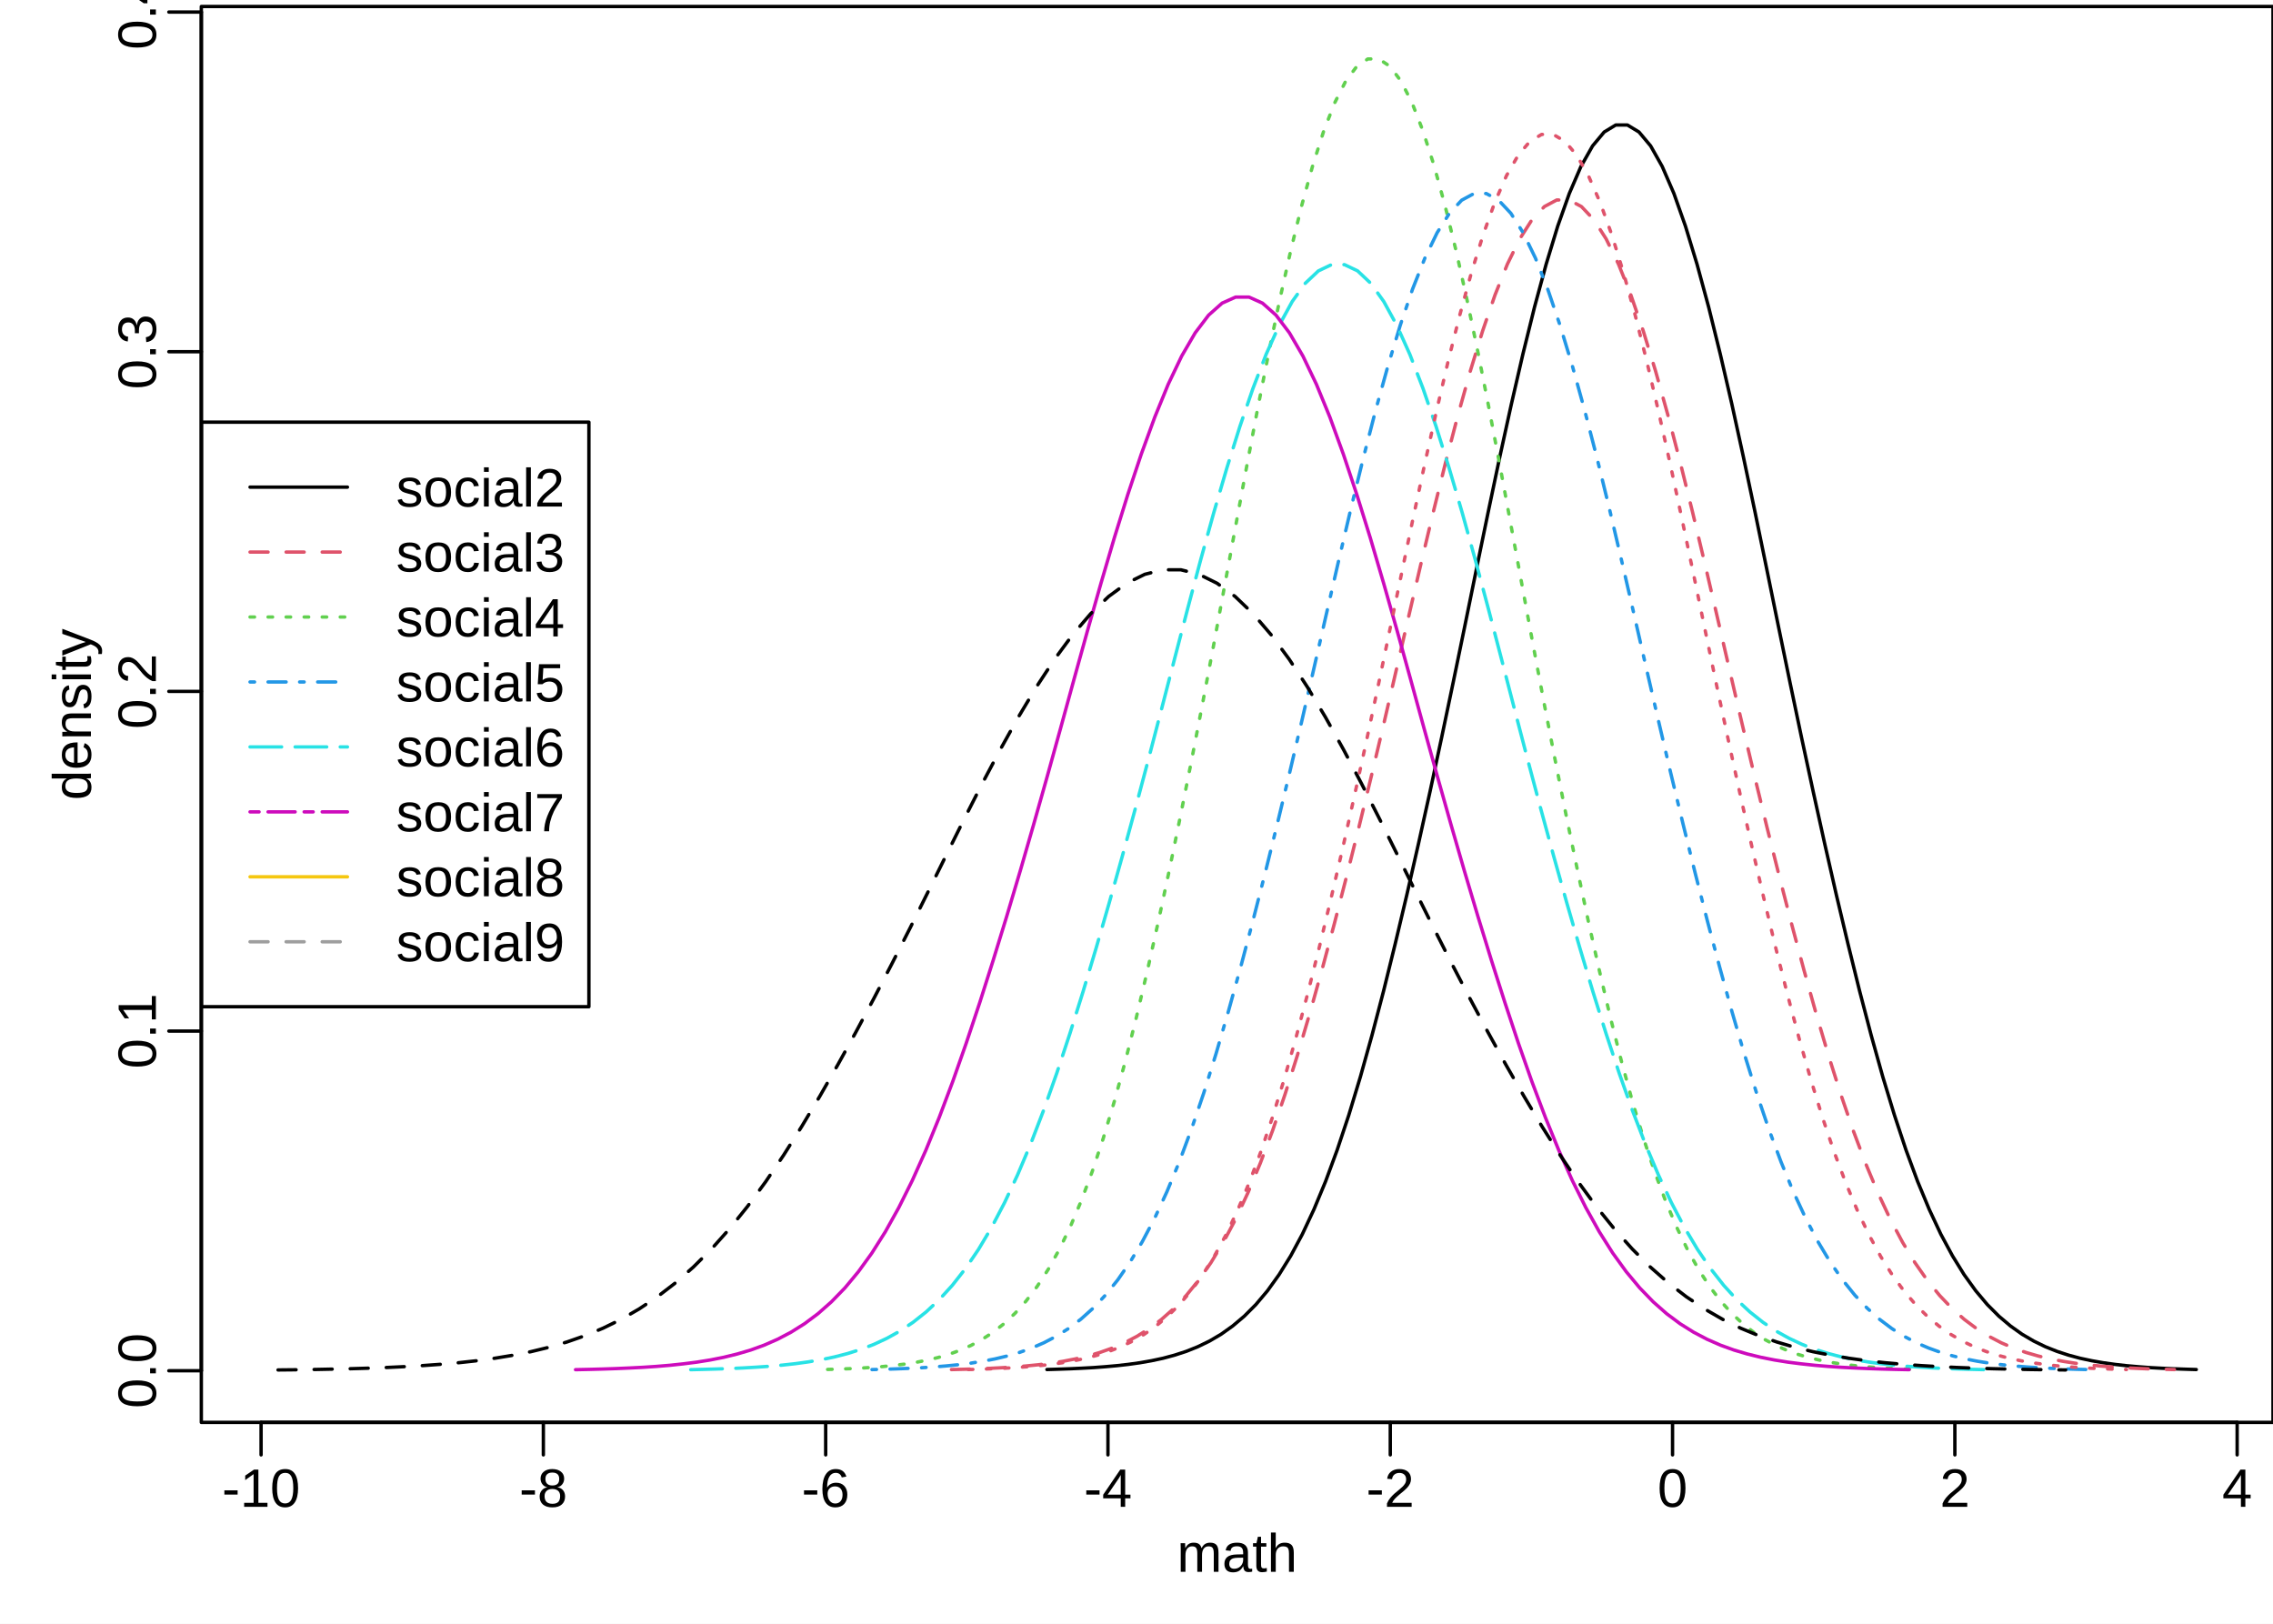
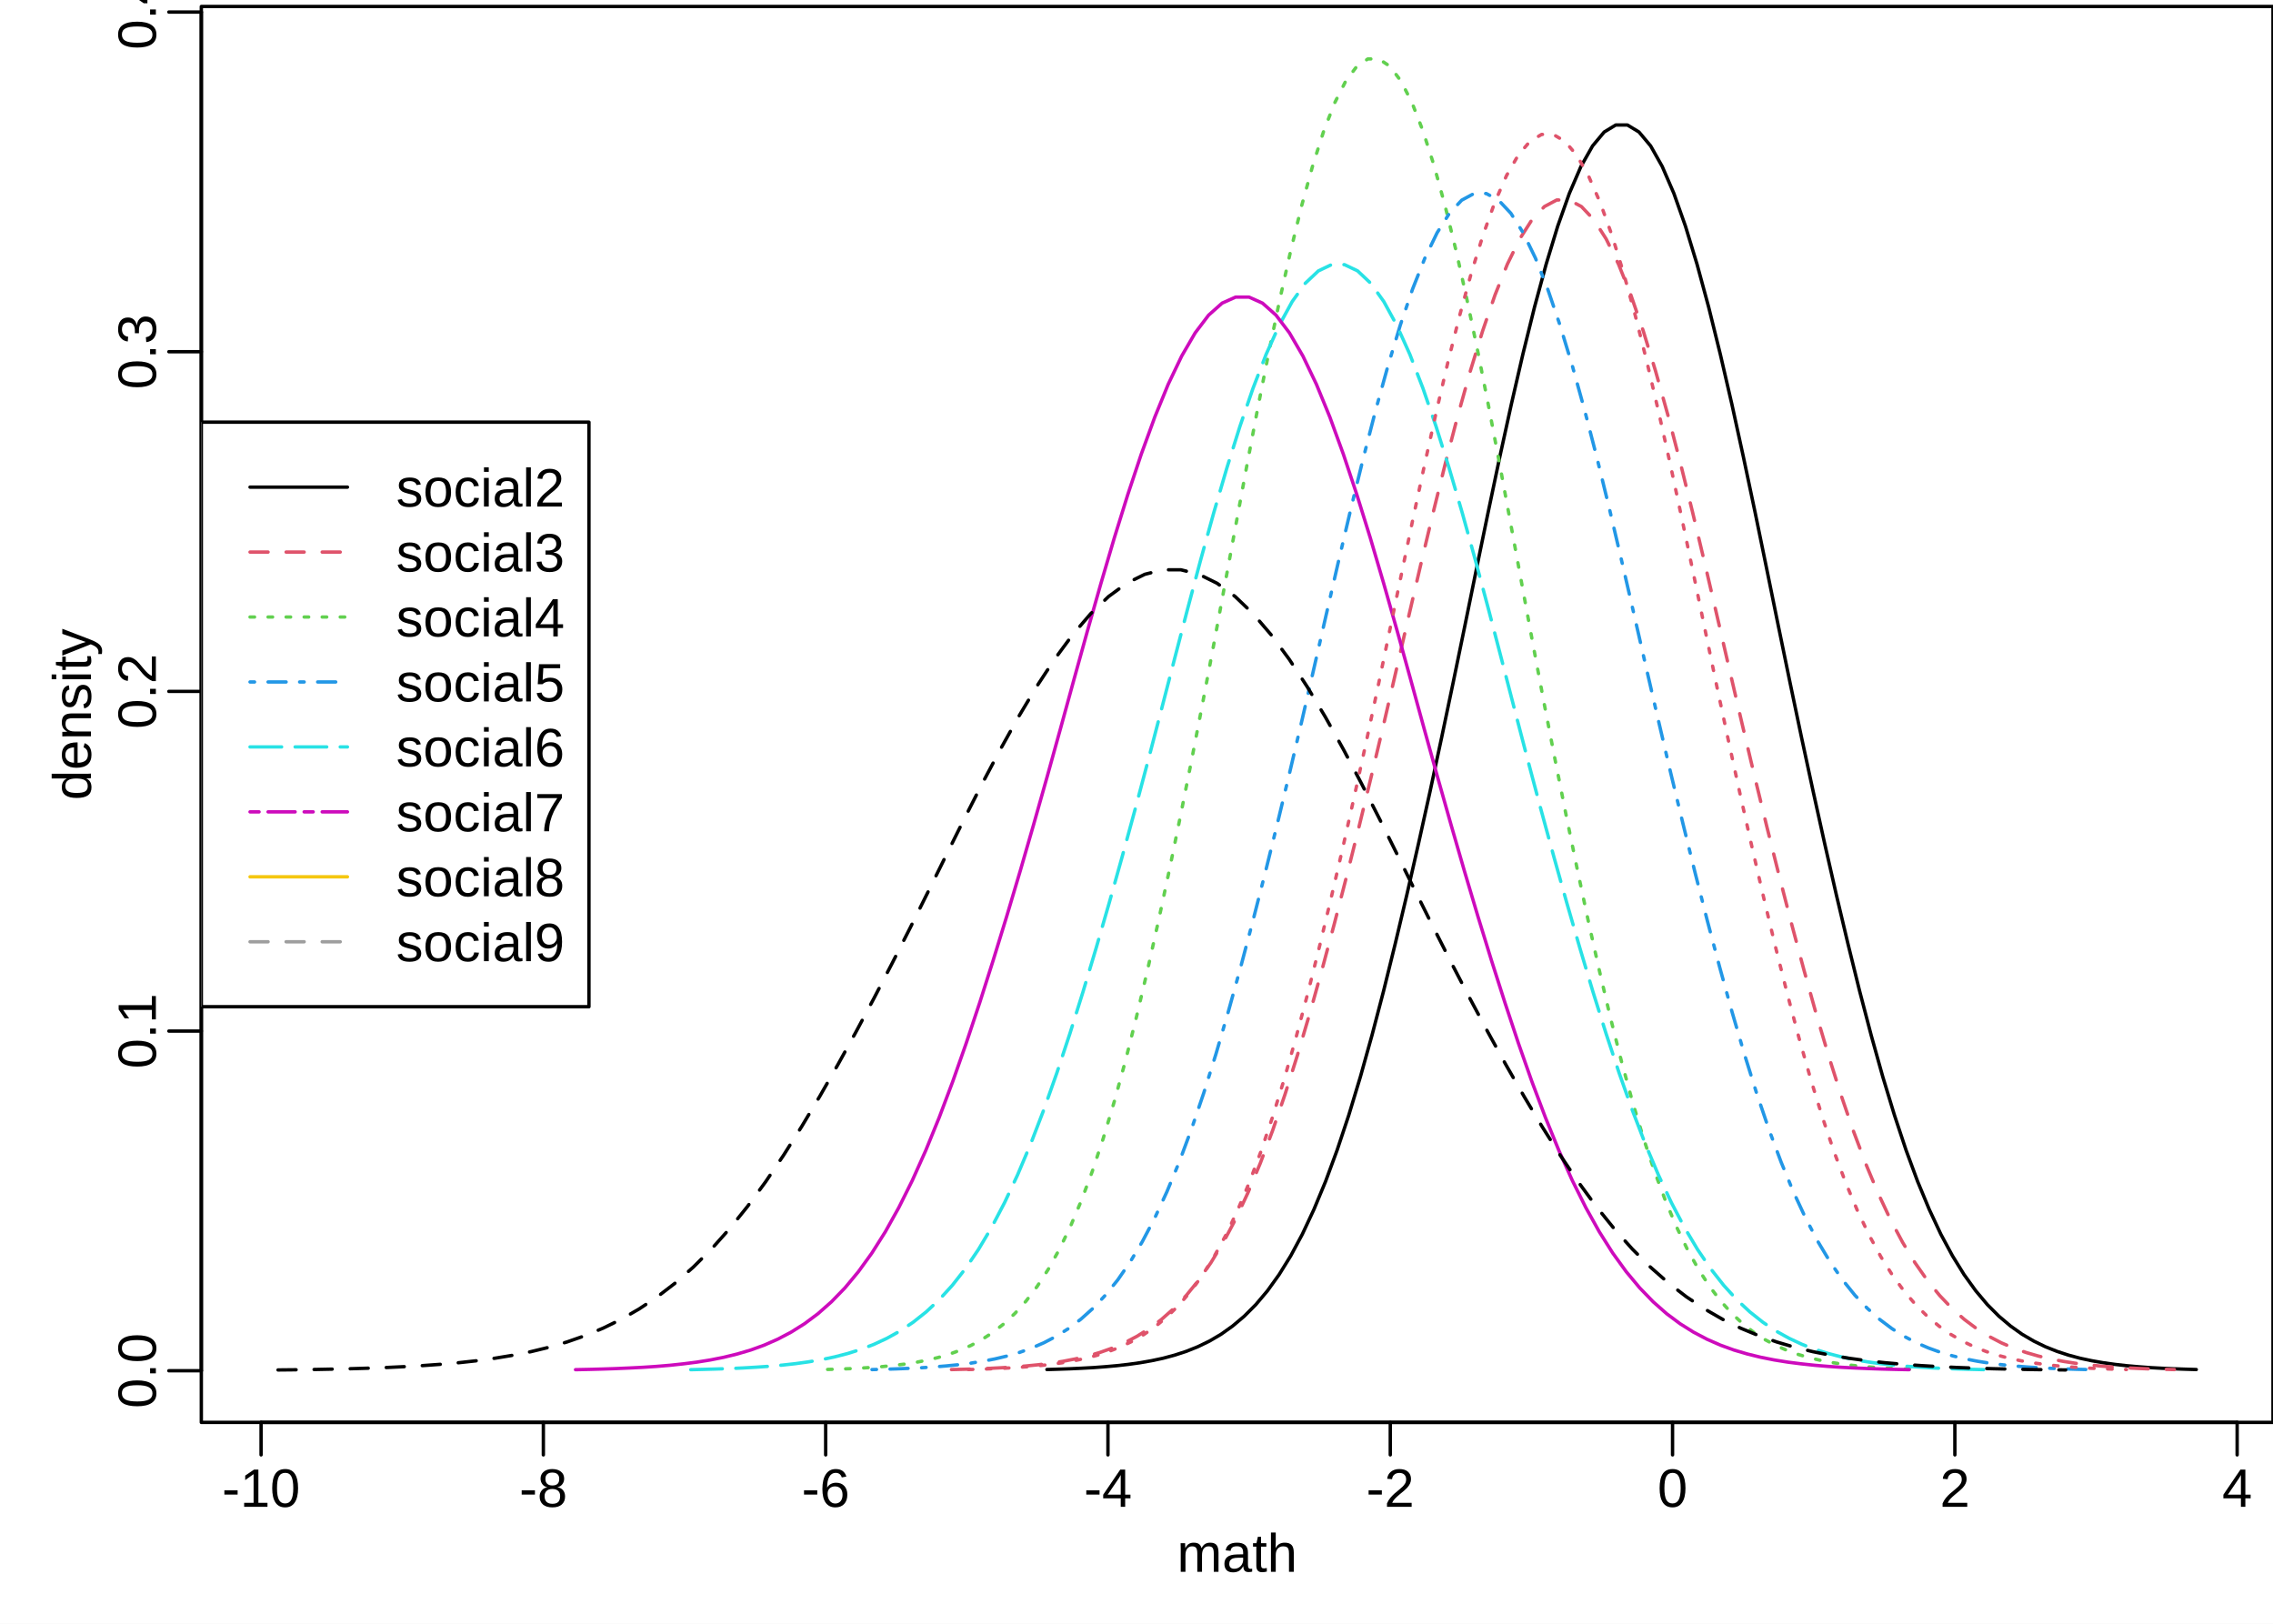
<svg xmlns="http://www.w3.org/2000/svg" class="svglite" width="504.00pt" height="360.00pt" viewBox="0 0 504.00 360.00">
  <defs>
    <style type="text/css">
    .svglite line, .svglite polyline, .svglite polygon, .svglite path, .svglite rect, .svglite circle {
      fill: none;
      stroke: #000000;
      stroke-linecap: round;
      stroke-linejoin: round;
      stroke-miterlimit: 10.00;
    }
    .svglite text {
      white-space: pre;
    }
  </style>
  </defs>
  <rect width="100%" height="100%" style="stroke: none; fill: #FFFFFF;" />
  <defs>
    <clipPath id="cpMC4wMHw1MDQuMDB8MC4wMHwzNjAuMDA=">
      <rect x="0.00" y="0.00" width="504.00" height="360.00" />
    </clipPath>
  </defs>
  <g clip-path="url(#cpMC4wMHw1MDQuMDB8MC4wMHwzNjAuMDA=)">
</g>
  <defs>
    <clipPath id="cpNDQuNjR8NTA0LjAwfDEuNDR8MzE1LjM2">
      <rect x="44.64" y="1.44" width="459.36" height="313.92" />
    </clipPath>
  </defs>
  <g clip-path="url(#cpNDQuNjR8NTA0LjAwfDEuNDR8MzE1LjM2)">
    <polyline points="232.14,303.64 234.71,303.56 237.28,303.47 239.86,303.35 242.43,303.21 245.01,303.02 247.58,302.79 250.16,302.50 252.73,302.14 255.30,301.69 257.88,301.14 260.45,300.45 263.03,299.61 265.60,298.58 268.18,297.33 270.75,295.82 273.32,293.99 275.90,291.81 278.47,289.23 281.05,286.17 283.62,282.59 286.20,278.43 288.77,273.64 291.34,268.15 293.92,261.94 296.49,254.98 299.07,247.24 301.64,238.75 304.21,229.55 306.79,219.69 309.36,209.27 311.94,198.40 314.51,187.12 317.09,175.48 319.66,163.51 322.23,151.25 324.81,138.74 327.38,126.14 329.96,113.63 332.53,101.41 335.11,89.65 337.68,78.50 340.25,68.10 342.83,58.59 345.40,50.14 347.98,42.87 350.55,36.91 353.13,32.35 355.70,29.27 358.27,27.71 360.85,27.71 363.42,29.27 366.00,32.35 368.57,36.91 371.15,42.87 373.72,50.14 376.29,58.59 378.87,68.10 381.44,78.50 384.02,89.65 386.59,101.41 389.17,113.63 391.74,126.14 394.31,138.74 396.89,151.25 399.46,163.51 402.04,175.48 404.61,187.12 407.18,198.40 409.76,209.27 412.33,219.69 414.91,229.55 417.48,238.75 420.06,247.24 422.63,254.98 425.20,261.94 427.78,268.15 430.35,273.64 432.93,278.43 435.50,282.59 438.08,286.17 440.65,289.23 443.22,291.81 445.80,293.99 448.37,295.82 450.95,297.33 453.52,298.58 456.10,299.61 458.67,300.45 461.24,301.14 463.82,301.69 466.39,302.14 468.97,302.50 471.54,302.79 474.12,303.02 476.69,303.21 479.26,303.35 481.84,303.47 484.41,303.56 486.99,303.64 " style="stroke-width: 0.75;" />
  </g>
  <g clip-path="url(#cpMC4wMHw1MDQuMDB8MC4wMHwzNjAuMDA=)">
    <line x1="57.89" y1="315.36" x2="496.05" y2="315.36" style="stroke-width: 0.75;" />
    <line x1="57.89" y1="315.36" x2="57.89" y2="322.56" style="stroke-width: 0.75;" />
    <line x1="120.48" y1="315.36" x2="120.48" y2="322.56" style="stroke-width: 0.75;" />
    <line x1="183.08" y1="315.36" x2="183.08" y2="322.56" style="stroke-width: 0.75;" />
    <line x1="245.67" y1="315.36" x2="245.67" y2="322.56" style="stroke-width: 0.75;" />
    <line x1="308.27" y1="315.36" x2="308.27" y2="322.56" style="stroke-width: 0.75;" />
    <line x1="370.86" y1="315.36" x2="370.86" y2="322.56" style="stroke-width: 0.75;" />
    <line x1="433.46" y1="315.36" x2="433.46" y2="322.56" style="stroke-width: 0.75;" />
    <line x1="496.05" y1="315.36" x2="496.05" y2="322.56" style="stroke-width: 0.75;" />
    <text x="57.89" y="334.08" text-anchor="middle" style="font-size: 12.00px; font-family: &quot;Arial&quot;;" textLength="17.34px" lengthAdjust="spacingAndGlyphs">-10</text>
    <text x="120.48" y="334.08" text-anchor="middle" style="font-size: 12.00px; font-family: &quot;Arial&quot;;" textLength="10.67px" lengthAdjust="spacingAndGlyphs">-8</text>
    <text x="183.08" y="334.08" text-anchor="middle" style="font-size: 12.00px; font-family: &quot;Arial&quot;;" textLength="10.67px" lengthAdjust="spacingAndGlyphs">-6</text>
    <text x="245.67" y="334.08" text-anchor="middle" style="font-size: 12.00px; font-family: &quot;Arial&quot;;" textLength="10.67px" lengthAdjust="spacingAndGlyphs">-4</text>
    <text x="308.27" y="334.08" text-anchor="middle" style="font-size: 12.00px; font-family: &quot;Arial&quot;;" textLength="10.67px" lengthAdjust="spacingAndGlyphs">-2</text>
    <text x="370.86" y="334.08" text-anchor="middle" style="font-size: 12.00px; font-family: &quot;Arial&quot;;" textLength="6.67px" lengthAdjust="spacingAndGlyphs">0</text>
    <text x="433.46" y="334.08" text-anchor="middle" style="font-size: 12.00px; font-family: &quot;Arial&quot;;" textLength="6.67px" lengthAdjust="spacingAndGlyphs">2</text>
    <text x="496.05" y="334.08" text-anchor="middle" style="font-size: 12.00px; font-family: &quot;Arial&quot;;" textLength="6.67px" lengthAdjust="spacingAndGlyphs">4</text>
    <line x1="44.64" y1="303.91" x2="44.64" y2="2.67" style="stroke-width: 0.75;" />
    <line x1="44.64" y1="303.91" x2="37.44" y2="303.91" style="stroke-width: 0.75;" />
    <line x1="44.64" y1="228.60" x2="37.44" y2="228.60" style="stroke-width: 0.75;" />
    <line x1="44.64" y1="153.29" x2="37.44" y2="153.29" style="stroke-width: 0.75;" />
    <line x1="44.64" y1="77.98" x2="37.44" y2="77.98" style="stroke-width: 0.75;" />
    <line x1="44.64" y1="2.67" x2="37.44" y2="2.67" style="stroke-width: 0.75;" />
    <text transform="translate(34.56,303.91) rotate(-90)" text-anchor="middle" style="font-size: 12.00px; font-family: &quot;Arial&quot;;" textLength="16.68px" lengthAdjust="spacingAndGlyphs">0.0</text>
    <text transform="translate(34.56,228.60) rotate(-90)" text-anchor="middle" style="font-size: 12.00px; font-family: &quot;Arial&quot;;" textLength="16.68px" lengthAdjust="spacingAndGlyphs">0.1</text>
    <text transform="translate(34.56,153.29) rotate(-90)" text-anchor="middle" style="font-size: 12.00px; font-family: &quot;Arial&quot;;" textLength="16.68px" lengthAdjust="spacingAndGlyphs">0.2</text>
    <text transform="translate(34.56,77.98) rotate(-90)" text-anchor="middle" style="font-size: 12.00px; font-family: &quot;Arial&quot;;" textLength="16.68px" lengthAdjust="spacingAndGlyphs">0.3</text>
    <text transform="translate(34.56,2.67) rotate(-90)" text-anchor="middle" style="font-size: 12.00px; font-family: &quot;Arial&quot;;" textLength="16.68px" lengthAdjust="spacingAndGlyphs">0.4</text>
    <polygon points="44.64,315.36 504.00,315.36 504.00,1.44 44.64,1.44 " style="stroke-width: 0.75;" />
    <text x="274.32" y="348.48" text-anchor="middle" style="font-size: 12.00px; font-family: &quot;Arial&quot;;" textLength="26.68px" lengthAdjust="spacingAndGlyphs">math</text>
    <text transform="translate(20.16,158.40) rotate(-90)" text-anchor="middle" style="font-size: 12.00px; font-family: &quot;Arial&quot;;" textLength="38.02px" lengthAdjust="spacingAndGlyphs">density</text>
  </g>
  <g clip-path="url(#cpNDQuNjR8NTA0LjAwfDEuNDR8MzE1LjM2)">
    <polyline points="210.97,303.65 213.70,303.58 216.44,303.50 219.18,303.39 221.92,303.25 224.66,303.08 227.40,302.86 230.14,302.59 232.88,302.25 235.62,301.83 238.36,301.30 241.10,300.66 243.84,299.87 246.57,298.90 249.31,297.73 252.05,296.30 254.79,294.59 257.53,292.54 260.27,290.11 263.01,287.24 265.75,283.88 268.49,279.97 271.23,275.46 273.97,270.31 276.70,264.47 279.44,257.92 282.18,250.65 284.92,242.67 287.66,234.02 290.40,224.76 293.14,214.97 295.88,204.75 298.62,194.15 301.36,183.21 304.10,171.96 306.84,160.44 309.57,148.68 312.31,136.84 315.05,125.08 317.79,113.60 320.53,102.55 323.27,92.07 326.01,82.29 328.75,73.36 331.49,65.41 334.23,58.58 336.97,52.98 339.70,48.70 342.44,45.80 345.18,44.34 347.92,44.34 350.66,45.80 353.40,48.70 356.14,52.98 358.88,58.58 361.62,65.41 364.36,73.36 367.10,82.29 369.84,92.07 372.57,102.55 375.31,113.60 378.05,125.08 380.79,136.84 383.53,148.68 386.27,160.44 389.01,171.96 391.75,183.21 394.49,194.15 397.23,204.75 399.97,214.97 402.70,224.76 405.44,234.02 408.18,242.67 410.92,250.65 413.66,257.92 416.40,264.47 419.14,270.31 421.88,275.46 424.62,279.97 427.36,283.88 430.10,287.24 432.84,290.11 435.57,292.54 438.31,294.59 441.05,296.30 443.79,297.73 446.53,298.90 449.27,299.87 452.01,300.66 454.75,301.30 457.49,301.83 460.23,302.25 462.97,302.59 465.70,302.86 468.44,303.08 471.18,303.25 473.92,303.39 476.66,303.50 479.40,303.58 482.14,303.65 " style="stroke-width: 0.75; stroke: #DF536B; stroke-dasharray: 4.00,4.00;" />
    <polyline points="183.51,303.62 185.96,303.54 188.40,303.45 190.85,303.32 193.29,303.17 195.74,302.98 198.18,302.73 200.63,302.43 203.07,302.05 205.52,301.57 207.96,300.99 210.41,300.27 212.85,299.38 215.29,298.30 217.74,296.98 220.18,295.39 222.63,293.47 225.07,291.17 227.52,288.45 229.96,285.23 232.41,281.46 234.85,277.08 237.30,272.03 239.74,266.26 242.19,259.72 244.63,252.38 247.07,244.24 249.52,235.30 251.96,225.60 254.41,215.22 256.85,204.26 259.30,192.81 261.74,180.93 264.19,168.67 266.63,156.07 269.08,143.15 271.52,129.98 273.97,116.71 276.41,103.54 278.85,90.67 281.30,78.29 283.74,66.55 286.19,55.59 288.63,45.58 291.08,36.68 293.52,29.03 295.97,22.75 298.41,17.95 300.86,14.70 303.30,13.07 305.75,13.07 308.19,14.70 310.63,17.95 313.08,22.75 315.52,29.03 317.97,36.68 320.41,45.58 322.86,55.59 325.30,66.55 327.75,78.29 330.19,90.67 332.64,103.54 335.08,116.71 337.53,129.98 339.97,143.15 342.41,156.07 344.86,168.67 347.30,180.93 349.75,192.81 352.19,204.26 354.64,215.22 357.08,225.60 359.53,235.30 361.97,244.24 364.42,252.38 366.86,259.72 369.31,266.26 371.75,272.03 374.19,277.08 376.64,281.46 379.08,285.23 381.53,288.45 383.97,291.17 386.42,293.47 388.86,295.39 391.31,296.98 393.75,298.30 396.20,299.38 398.64,300.27 401.09,300.99 403.53,301.57 405.97,302.05 408.42,302.43 410.86,302.73 413.31,302.98 415.75,303.17 418.20,303.32 420.64,303.45 423.09,303.54 425.53,303.62 " style="stroke-width: 0.75; stroke: #61D04F; stroke-dasharray: 1.00,3.00;" />
    <polyline points="193.35,303.65 196.08,303.58 198.80,303.49 201.53,303.38 204.25,303.25 206.97,303.07 209.70,302.85 212.42,302.58 215.15,302.24 217.87,301.81 220.60,301.29 223.32,300.64 226.04,299.85 228.77,298.87 231.49,297.69 234.22,296.26 236.94,294.54 239.66,292.48 242.39,290.03 245.11,287.15 247.84,283.77 250.56,279.84 253.28,275.30 256.01,270.12 258.73,264.25 261.46,257.67 264.18,250.36 266.91,242.34 269.63,233.64 272.35,224.32 275.08,214.48 277.80,204.20 280.53,193.54 283.25,182.54 285.97,171.24 288.70,159.65 291.42,147.83 294.15,135.92 296.87,124.10 299.59,112.55 302.32,101.44 305.04,90.90 307.77,81.07 310.49,72.09 313.21,64.10 315.94,57.23 318.66,51.60 321.39,47.29 324.11,44.38 326.84,42.91 329.56,42.91 332.28,44.38 335.01,47.29 337.73,51.60 340.46,57.23 343.18,64.10 345.90,72.09 348.63,81.07 351.35,90.90 354.08,101.44 356.80,112.55 359.52,124.10 362.25,135.92 364.97,147.83 367.70,159.65 370.42,171.24 373.15,182.54 375.87,193.54 378.59,204.20 381.32,214.48 384.04,224.32 386.77,233.64 389.49,242.34 392.21,250.36 394.94,257.67 397.66,264.25 400.39,270.12 403.11,275.30 405.83,279.84 408.56,283.77 411.28,287.15 414.01,290.03 416.73,292.48 419.46,294.54 422.18,296.26 424.90,297.69 427.63,298.87 430.35,299.85 433.08,300.64 435.80,301.29 438.52,301.81 441.25,302.24 443.97,302.58 446.70,302.85 449.42,303.07 452.14,303.25 454.87,303.38 457.59,303.49 460.32,303.58 463.04,303.65 " style="stroke-width: 0.75; stroke: #2297E6; stroke-dasharray: 1.00,3.00,4.00,3.00;" />
    <polyline points="153.16,303.67 156.06,303.60 158.96,303.52 161.86,303.42 164.76,303.29 167.66,303.12 170.56,302.92 173.46,302.66 176.36,302.34 179.25,301.94 182.15,301.45 185.05,300.84 187.95,300.09 190.85,299.18 193.75,298.07 196.65,296.72 199.55,295.11 202.45,293.17 205.35,290.87 208.25,288.16 211.15,284.98 214.05,281.29 216.95,277.03 219.85,272.16 222.74,266.65 225.64,260.46 228.54,253.60 231.44,246.06 234.34,237.88 237.24,229.13 240.14,219.89 243.04,210.23 245.94,200.21 248.84,189.88 251.74,179.26 254.64,168.37 257.54,157.26 260.44,146.07 263.34,134.97 266.23,124.12 269.13,113.68 272.03,103.78 274.93,94.54 277.83,86.10 280.73,78.59 283.63,72.14 286.53,66.85 289.43,62.80 292.33,60.06 295.23,58.68 298.13,58.68 301.03,60.06 303.93,62.80 306.83,66.85 309.72,72.14 312.62,78.59 315.52,86.10 318.42,94.54 321.32,103.78 324.22,113.68 327.12,124.12 330.02,134.97 332.92,146.07 335.82,157.26 338.72,168.37 341.62,179.26 344.52,189.88 347.42,200.21 350.32,210.23 353.21,219.89 356.11,229.13 359.01,237.88 361.91,246.06 364.81,253.60 367.71,260.46 370.61,266.65 373.51,272.16 376.41,277.03 379.31,281.29 382.21,284.98 385.11,288.16 388.01,290.87 390.91,293.17 393.81,295.11 396.71,296.72 399.60,298.07 402.50,299.18 405.40,300.09 408.30,300.84 411.20,301.45 414.10,301.94 417.00,302.34 419.90,302.66 422.80,302.92 425.70,303.12 428.60,303.29 431.50,303.42 434.40,303.52 437.30,303.60 440.20,303.67 " style="stroke-width: 0.75; stroke: #28E2E5; stroke-dasharray: 7.00,3.00;" />
    <polyline points="127.61,303.67 130.59,303.61 133.58,303.53 136.57,303.43 139.55,303.30 142.54,303.15 145.53,302.95 148.52,302.70 151.50,302.38 154.49,302.00 157.48,301.52 160.46,300.93 163.45,300.20 166.44,299.32 169.42,298.24 172.41,296.93 175.40,295.36 178.38,293.49 181.37,291.26 184.36,288.62 187.35,285.54 190.33,281.95 193.32,277.82 196.31,273.09 199.29,267.74 202.28,261.74 205.27,255.07 208.25,247.76 211.24,239.82 214.23,231.32 217.22,222.35 220.20,212.98 223.19,203.26 226.18,193.22 229.16,182.91 232.15,172.34 235.14,161.56 238.12,150.70 241.11,139.92 244.10,129.39 247.08,119.26 250.07,109.65 253.06,100.68 256.05,92.49 259.03,85.20 262.02,78.94 265.01,73.80 267.99,69.87 270.98,67.21 273.97,65.87 276.95,65.87 279.94,67.21 282.93,69.87 285.91,73.80 288.90,78.94 291.89,85.20 294.88,92.49 297.86,100.68 300.85,109.65 303.84,119.26 306.82,129.39 309.81,139.92 312.80,150.70 315.78,161.56 318.77,172.34 321.76,182.91 324.74,193.22 327.73,203.26 330.72,212.98 333.71,222.35 336.69,231.32 339.68,239.82 342.67,247.76 345.65,255.07 348.64,261.74 351.63,267.74 354.61,273.09 357.60,277.82 360.59,281.95 363.58,285.54 366.56,288.62 369.55,291.26 372.54,293.49 375.52,295.36 378.51,296.93 381.50,298.24 384.48,299.32 387.47,300.20 390.46,300.93 393.44,301.52 396.43,302.00 399.42,302.38 402.41,302.70 405.39,302.95 408.38,303.15 411.37,303.30 414.35,303.43 417.34,303.53 420.33,303.61 423.31,303.67 " style="stroke-width: 0.75; stroke: #CD0BBC;" />
    <polyline points="61.65,303.73 65.66,303.69 69.66,303.63 73.66,303.55 77.67,303.46 81.67,303.34 85.68,303.19 89.68,303.00 93.68,302.77 97.69,302.48 101.69,302.13 105.70,301.69 109.70,301.14 113.70,300.48 117.71,299.68 121.71,298.71 125.71,297.53 129.72,296.13 133.72,294.47 137.73,292.51 141.73,290.20 145.73,287.53 149.74,284.45 153.74,280.92 157.75,276.93 161.75,272.45 165.75,267.48 169.76,262.02 173.76,256.10 177.76,249.76 181.77,243.06 185.77,236.07 189.78,228.82 193.78,221.34 197.78,213.64 201.79,205.76 205.79,197.72 209.80,189.61 213.80,181.57 217.80,173.71 221.81,166.15 225.81,158.98 229.81,152.29 233.82,146.18 237.82,140.75 241.83,136.08 245.83,132.24 249.83,129.31 253.84,127.33 257.84,126.33 261.84,126.33 265.85,127.33 269.85,129.31 273.86,132.24 277.86,136.08 281.86,140.75 285.87,146.18 289.87,152.29 293.88,158.98 297.88,166.15 301.88,173.71 305.89,181.57 309.89,189.61 313.89,197.72 317.90,205.76 321.90,213.64 325.91,221.34 329.91,228.82 333.91,236.07 337.92,243.06 341.92,249.76 345.93,256.10 349.93,262.02 353.93,267.48 357.94,272.45 361.94,276.93 365.94,280.92 369.95,284.45 373.95,287.53 377.96,290.20 381.96,292.51 385.96,294.47 389.97,296.13 393.97,297.53 397.98,298.71 401.98,299.68 405.98,300.48 409.99,301.14 413.99,301.69 417.99,302.13 422.00,302.48 426.00,302.77 430.01,303.00 434.01,303.19 438.01,303.34 442.02,303.46 446.02,303.55 450.02,303.63 454.03,303.69 458.03,303.73 " style="stroke-width: 0.75; stroke-dasharray: 4.00,4.00;" />
    <polyline points="214.72,303.64 217.32,303.57 219.91,303.47 222.50,303.36 225.10,303.21 227.69,303.03 230.29,302.80 232.88,302.51 235.47,302.15 238.07,301.71 240.66,301.16 243.26,300.48 245.85,299.64 248.44,298.62 251.04,297.38 253.63,295.88 256.22,294.07 258.82,291.91 261.41,289.34 264.01,286.31 266.60,282.76 269.19,278.63 271.79,273.87 274.38,268.42 276.98,262.26 279.57,255.35 282.16,247.67 284.76,239.25 287.35,230.11 289.95,220.33 292.54,209.99 295.13,199.20 297.73,188.01 300.32,176.45 302.92,164.58 305.51,152.41 308.10,139.99 310.70,127.49 313.29,115.08 315.89,102.95 318.48,91.28 321.07,80.21 323.67,69.89 326.26,60.45 328.86,52.06 331.45,44.85 334.04,38.94 336.64,34.41 339.23,31.35 341.82,29.81 344.42,29.81 347.01,31.35 349.61,34.41 352.20,38.94 354.79,44.85 357.39,52.06 359.98,60.45 362.58,69.89 365.17,80.21 367.76,91.28 370.36,102.95 372.95,115.08 375.55,127.49 378.14,139.99 380.73,152.41 383.33,164.58 385.92,176.45 388.52,188.01 391.11,199.20 393.70,209.99 396.30,220.33 398.89,230.11 401.49,239.25 404.08,247.67 406.67,255.35 409.27,262.26 411.86,268.42 414.46,273.87 417.05,278.63 419.64,282.76 422.24,286.31 424.83,289.34 427.42,291.91 430.02,294.07 432.61,295.88 435.21,297.38 437.80,298.62 440.39,299.64 442.99,300.48 445.58,301.16 448.18,301.71 450.77,302.15 453.36,302.51 455.96,302.80 458.55,303.03 461.15,303.21 463.74,303.36 466.33,303.47 468.93,303.57 471.52,303.64 " style="stroke-width: 0.75; stroke: #DF536B; stroke-dasharray: 1.00,3.00;" />
-     <rect x="44.64" y="93.60" width="85.94" height="129.60" style="stroke-width: 0.75;" />
+     <rect x="44.64" y="93.60" width="85.95" height="129.60" style="stroke-width: 0.75; fill: #FFFFFF;" />
    <line x1="55.44" y1="108.00" x2="77.04" y2="108.00" style="stroke-width: 0.75;" />
    <line x1="55.44" y1="122.40" x2="77.04" y2="122.40" style="stroke-width: 0.75; stroke: #DF536B; stroke-dasharray: 4.00,4.00;" />
    <line x1="55.44" y1="136.80" x2="77.04" y2="136.80" style="stroke-width: 0.75; stroke: #61D04F; stroke-dasharray: 1.00,3.00;" />
    <line x1="55.44" y1="151.20" x2="77.04" y2="151.20" style="stroke-width: 0.75; stroke: #2297E6; stroke-dasharray: 1.00,3.00,4.00,3.00;" />
    <line x1="55.44" y1="165.60" x2="77.04" y2="165.60" style="stroke-width: 0.75; stroke: #28E2E5; stroke-dasharray: 7.00,3.00;" />
    <line x1="55.44" y1="180.00" x2="77.04" y2="180.00" style="stroke-width: 0.75; stroke: #CD0BBC; stroke-dasharray: 2.00,2.00,6.00,2.00;" />
    <line x1="55.44" y1="194.40" x2="77.04" y2="194.40" style="stroke-width: 0.75; stroke: #F5C710;" />
    <line x1="55.44" y1="208.80" x2="77.04" y2="208.80" style="stroke-width: 0.75; stroke: #9E9E9E; stroke-dasharray: 4.00,4.00;" />
    <text x="87.84" y="112.31" style="font-size: 12.00px; font-family: &quot;Arial&quot;;" textLength="37.35px" lengthAdjust="spacingAndGlyphs">social2</text>
    <text x="87.84" y="126.71" style="font-size: 12.00px; font-family: &quot;Arial&quot;;" textLength="37.35px" lengthAdjust="spacingAndGlyphs">social3</text>
    <text x="87.84" y="141.11" style="font-size: 12.00px; font-family: &quot;Arial&quot;;" textLength="37.35px" lengthAdjust="spacingAndGlyphs">social4</text>
    <text x="87.84" y="155.51" style="font-size: 12.00px; font-family: &quot;Arial&quot;;" textLength="37.35px" lengthAdjust="spacingAndGlyphs">social5</text>
    <text x="87.84" y="169.91" style="font-size: 12.00px; font-family: &quot;Arial&quot;;" textLength="37.35px" lengthAdjust="spacingAndGlyphs">social6</text>
    <text x="87.84" y="184.31" style="font-size: 12.00px; font-family: &quot;Arial&quot;;" textLength="37.35px" lengthAdjust="spacingAndGlyphs">social7</text>
    <text x="87.84" y="198.71" style="font-size: 12.00px; font-family: &quot;Arial&quot;;" textLength="37.35px" lengthAdjust="spacingAndGlyphs">social8</text>
    <text x="87.84" y="213.11" style="font-size: 12.00px; font-family: &quot;Arial&quot;;" textLength="37.35px" lengthAdjust="spacingAndGlyphs">social9</text>
  </g>
</svg>
